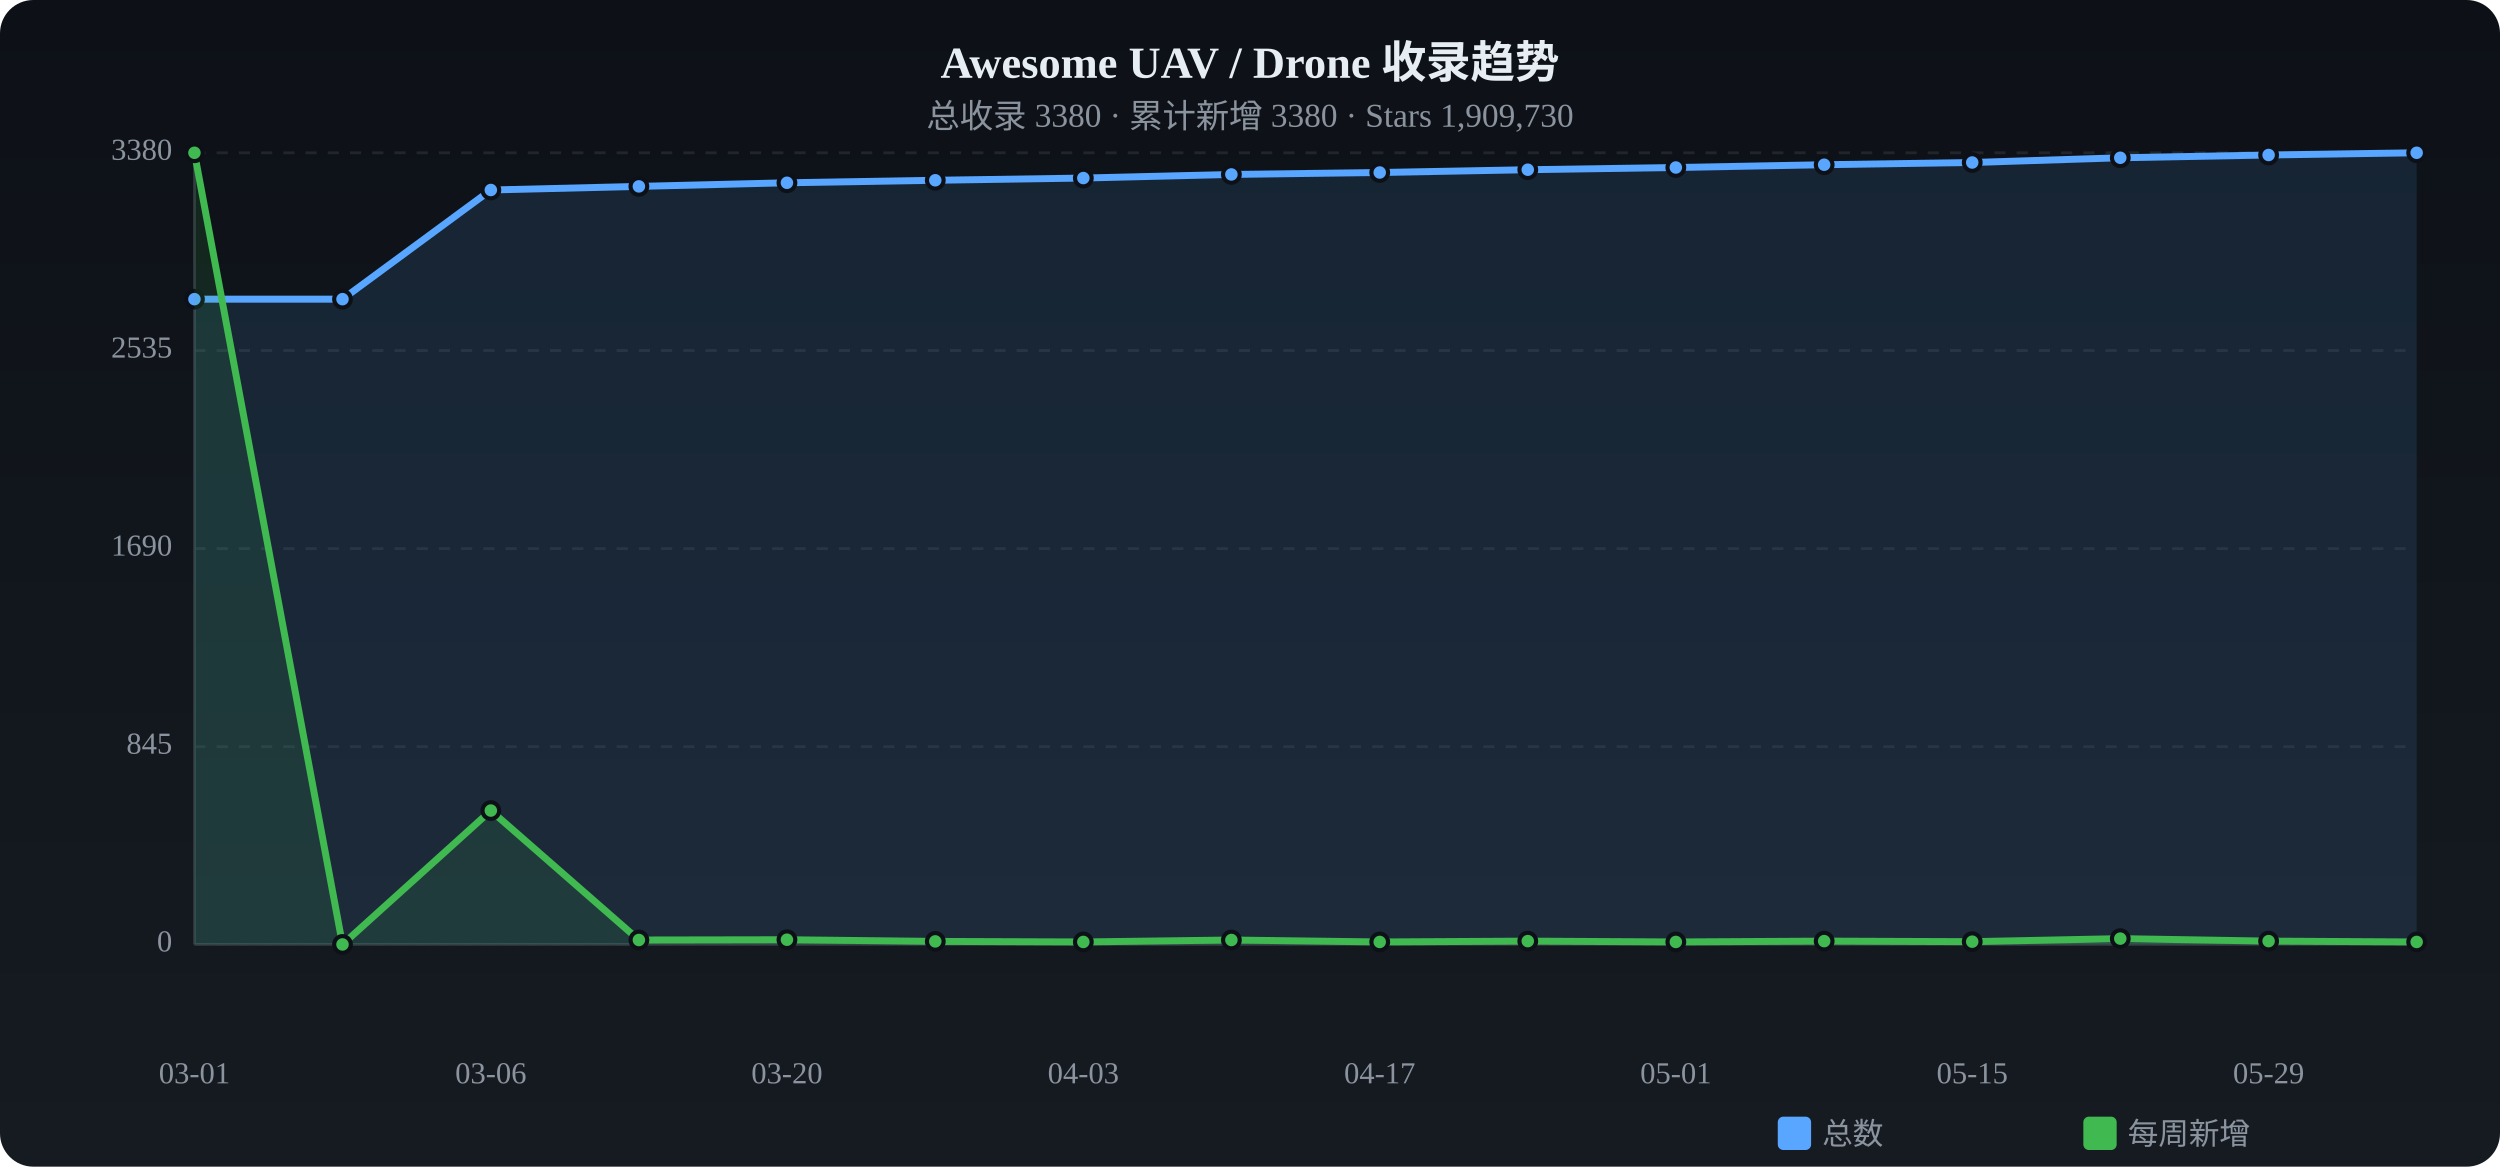
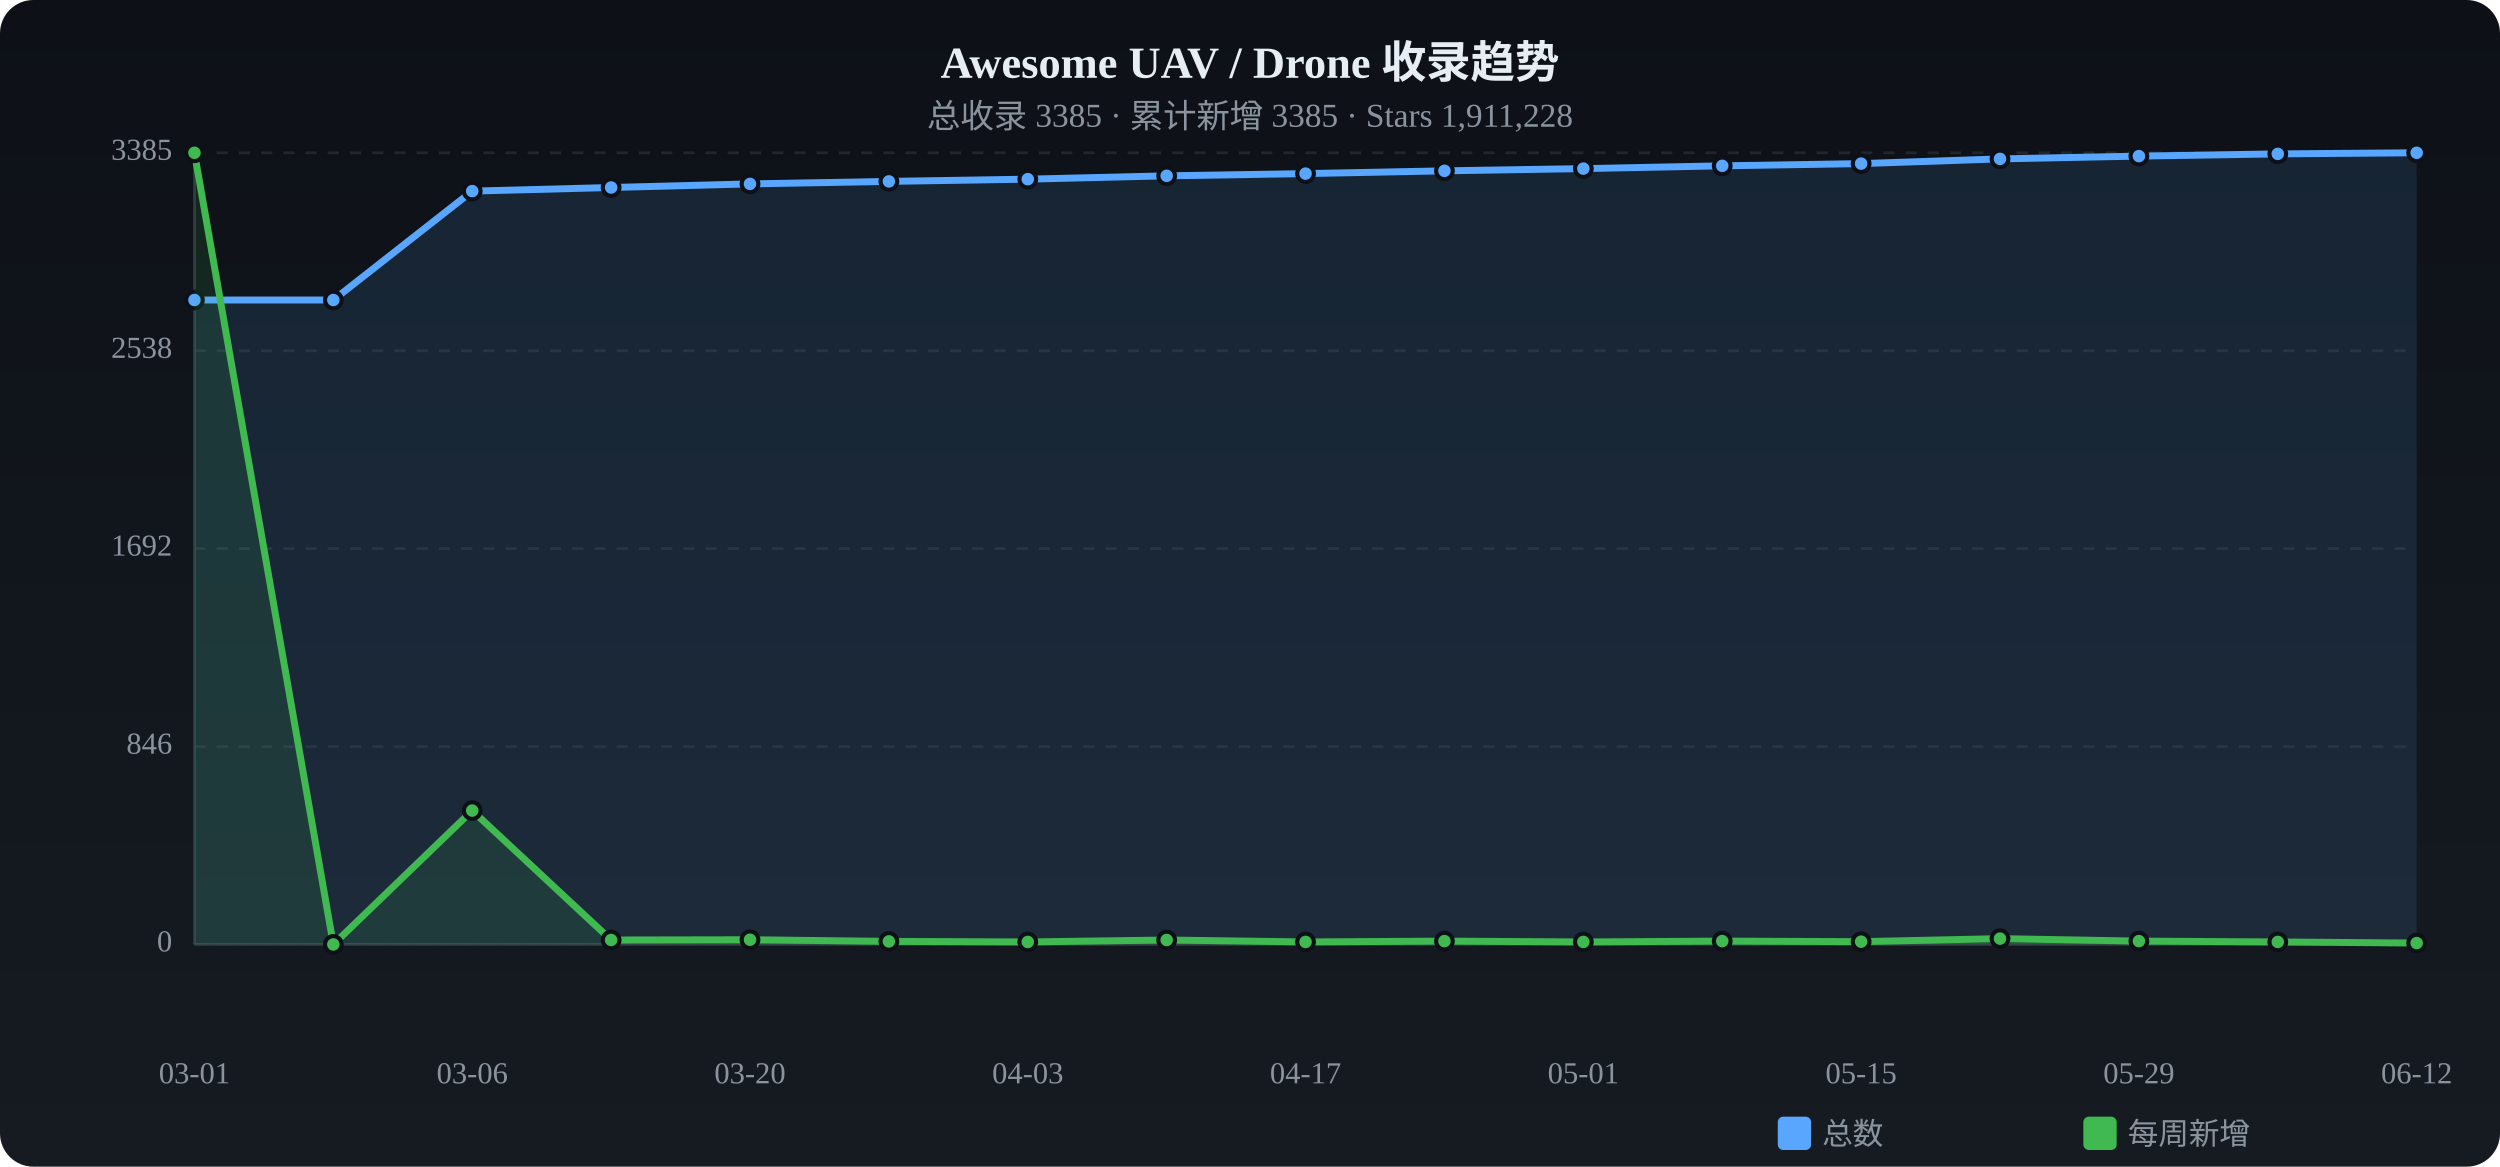
<svg xmlns="http://www.w3.org/2000/svg" viewBox="0 0 900 420" width="900" height="420">
  <defs>
    <linearGradient id="tbg" x1="0%" y1="0%" x2="0%" y2="100%">
      <stop offset="0%" stop-color="#0d1117" />
      <stop offset="100%" stop-color="#161b22" />
    </linearGradient>
  </defs>
  <rect width="900" height="420" rx="12" fill="url(#tbg)" />
  <text x="450.0" y="28" text-anchor="middle" fill="#e6edf3" font-size="16" font-weight="bold">Awesome UAV / Drone 收录趋势</text>
-   <text x="450.0" y="46" text-anchor="middle" fill="#8b949e" font-size="12">总收录 3380 · 累计新增 3380 · Stars 1,909,730</text>
+   <text x="450.0" y="46" text-anchor="middle" fill="#8b949e" font-size="12">总收录 3385 · 累计新增 3385 · Stars 1,911,228</text>
  <text x="62" y="340.0" text-anchor="end" fill="#8b949e" font-size="11" dominant-baseline="middle">0</text>
  <line x1="70" y1="340.0" x2="870" y2="340.0" stroke="#21262d" stroke-dasharray="4 4" />
-   <text x="62" y="268.8" text-anchor="end" fill="#8b949e" font-size="11" dominant-baseline="middle">845</text>
+   <text x="62" y="268.8" text-anchor="end" fill="#8b949e" font-size="11" dominant-baseline="middle">846</text>
  <line x1="70" y1="268.8" x2="870" y2="268.8" stroke="#21262d" stroke-dasharray="4 4" />
-   <text x="62" y="197.5" text-anchor="end" fill="#8b949e" font-size="11" dominant-baseline="middle">1690</text>
+   <text x="62" y="197.5" text-anchor="end" fill="#8b949e" font-size="11" dominant-baseline="middle">1692</text>
  <line x1="70" y1="197.5" x2="870" y2="197.5" stroke="#21262d" stroke-dasharray="4 4" />
-   <text x="62" y="126.2" text-anchor="end" fill="#8b949e" font-size="11" dominant-baseline="middle">2535</text>
-   <line x1="70" y1="126.2" x2="870" y2="126.2" stroke="#21262d" stroke-dasharray="4 4" />
-   <text x="62" y="55.0" text-anchor="end" fill="#8b949e" font-size="11" dominant-baseline="middle">3380</text>
+   <text x="62" y="126.3" text-anchor="end" fill="#8b949e" font-size="11" dominant-baseline="middle">2538</text>
+   <line x1="70" y1="126.3" x2="870" y2="126.3" stroke="#21262d" stroke-dasharray="4 4" />
+   <text x="62" y="55.0" text-anchor="end" fill="#8b949e" font-size="11" dominant-baseline="middle">3385</text>
  <line x1="70" y1="55.0" x2="870" y2="55.0" stroke="#21262d" stroke-dasharray="4 4" />
  <line x1="70" y1="55" x2="70" y2="340" stroke="#30363d" />
  <line x1="70" y1="340" x2="870" y2="340" stroke="#30363d" />
-   <path d="M70.0,107.7 L123.3,107.7 L176.7,68.4 L230.0,67.1 L283.3,65.8 L336.7,64.9 L390.0,64.1 L443.3,62.8 L496.7,62.1 L550.0,61.1 L603.3,60.3 L656.7,59.3 L710.0,58.5 L763.3,56.8 L816.7,55.8 L870.0,55.0 L870.0,340 L70.0,340 Z" fill="#58a6ff" opacity="0.12" />
-   <polyline points="70.0,107.7 123.3,107.7 176.7,68.4 230.0,67.1 283.3,65.8 336.7,64.9 390.0,64.1 443.3,62.8 496.7,62.1 550.0,61.1 603.3,60.3 656.7,59.3 710.0,58.5 763.3,56.8 816.7,55.8 870.0,55.0" fill="none" stroke="#58a6ff" stroke-width="2.5" stroke-linecap="round" stroke-linejoin="round" />
-   <circle cx="70.0" cy="107.7" r="3" fill="#58a6ff" stroke="#0d1117" stroke-width="1.5" />
-   <circle cx="123.3" cy="107.7" r="3" fill="#58a6ff" stroke="#0d1117" stroke-width="1.5" />
-   <circle cx="176.7" cy="68.4" r="3" fill="#58a6ff" stroke="#0d1117" stroke-width="1.5" />
-   <circle cx="230.0" cy="67.1" r="3" fill="#58a6ff" stroke="#0d1117" stroke-width="1.5" />
-   <circle cx="283.3" cy="65.8" r="3" fill="#58a6ff" stroke="#0d1117" stroke-width="1.5" />
-   <circle cx="336.7" cy="64.9" r="3" fill="#58a6ff" stroke="#0d1117" stroke-width="1.5" />
-   <circle cx="390.0" cy="64.1" r="3" fill="#58a6ff" stroke="#0d1117" stroke-width="1.5" />
-   <circle cx="443.3" cy="62.8" r="3" fill="#58a6ff" stroke="#0d1117" stroke-width="1.5" />
-   <circle cx="496.7" cy="62.1" r="3" fill="#58a6ff" stroke="#0d1117" stroke-width="1.5" />
-   <circle cx="550.0" cy="61.1" r="3" fill="#58a6ff" stroke="#0d1117" stroke-width="1.5" />
-   <circle cx="603.3" cy="60.3" r="3" fill="#58a6ff" stroke="#0d1117" stroke-width="1.5" />
-   <circle cx="656.7" cy="59.3" r="3" fill="#58a6ff" stroke="#0d1117" stroke-width="1.5" />
-   <circle cx="710.0" cy="58.5" r="3" fill="#58a6ff" stroke="#0d1117" stroke-width="1.5" />
-   <circle cx="763.3" cy="56.8" r="3" fill="#58a6ff" stroke="#0d1117" stroke-width="1.5" />
-   <circle cx="816.7" cy="55.8" r="3" fill="#58a6ff" stroke="#0d1117" stroke-width="1.5" />
+   <path d="M70.0,108.0 L120.0,108.0 L170.0,68.8 L220.0,67.5 L270.0,66.2 L320.0,65.3 L370.0,64.5 L420.0,63.3 L470.0,62.5 L520.0,61.5 L570.0,60.7 L620.0,59.7 L670.0,58.9 L720.0,57.2 L770.0,56.2 L820.0,55.4 L870.0,55.0 L870.0,340 L70.0,340 Z" fill="#58a6ff" opacity="0.12" />
+   <polyline points="70.0,108.0 120.0,108.0 170.0,68.8 220.0,67.5 270.0,66.2 320.0,65.3 370.0,64.5 420.0,63.3 470.0,62.5 520.0,61.5 570.0,60.7 620.0,59.7 670.0,58.9 720.0,57.2 770.0,56.2 820.0,55.4 870.0,55.0" fill="none" stroke="#58a6ff" stroke-width="2.5" stroke-linecap="round" stroke-linejoin="round" />
+   <circle cx="70.0" cy="108.0" r="3" fill="#58a6ff" stroke="#0d1117" stroke-width="1.5" />
+   <circle cx="120.0" cy="108.0" r="3" fill="#58a6ff" stroke="#0d1117" stroke-width="1.5" />
+   <circle cx="170.0" cy="68.8" r="3" fill="#58a6ff" stroke="#0d1117" stroke-width="1.5" />
+   <circle cx="220.0" cy="67.5" r="3" fill="#58a6ff" stroke="#0d1117" stroke-width="1.5" />
+   <circle cx="270.0" cy="66.2" r="3" fill="#58a6ff" stroke="#0d1117" stroke-width="1.5" />
+   <circle cx="320.0" cy="65.3" r="3" fill="#58a6ff" stroke="#0d1117" stroke-width="1.5" />
+   <circle cx="370.0" cy="64.5" r="3" fill="#58a6ff" stroke="#0d1117" stroke-width="1.5" />
+   <circle cx="420.0" cy="63.3" r="3" fill="#58a6ff" stroke="#0d1117" stroke-width="1.5" />
+   <circle cx="470.0" cy="62.5" r="3" fill="#58a6ff" stroke="#0d1117" stroke-width="1.5" />
+   <circle cx="520.0" cy="61.5" r="3" fill="#58a6ff" stroke="#0d1117" stroke-width="1.5" />
+   <circle cx="570.0" cy="60.7" r="3" fill="#58a6ff" stroke="#0d1117" stroke-width="1.5" />
+   <circle cx="620.0" cy="59.7" r="3" fill="#58a6ff" stroke="#0d1117" stroke-width="1.5" />
+   <circle cx="670.0" cy="58.9" r="3" fill="#58a6ff" stroke="#0d1117" stroke-width="1.5" />
+   <circle cx="720.0" cy="57.2" r="3" fill="#58a6ff" stroke="#0d1117" stroke-width="1.5" />
+   <circle cx="770.0" cy="56.2" r="3" fill="#58a6ff" stroke="#0d1117" stroke-width="1.5" />
+   <circle cx="820.0" cy="55.4" r="3" fill="#58a6ff" stroke="#0d1117" stroke-width="1.5" />
  <circle cx="870.0" cy="55.0" r="3" fill="#58a6ff" stroke="#0d1117" stroke-width="1.5" />
-   <path d="M70.0,55.0 L123.3,340.0 L176.7,291.8 L230.0,338.4 L283.3,338.3 L336.7,338.9 L390.0,339.1 L443.3,338.4 L496.7,339.1 L550.0,338.8 L603.3,339.1 L656.7,338.8 L710.0,339.0 L763.3,337.9 L816.7,338.8 L870.0,339.1 L870.0,340 L70.0,340 Z" fill="#3fb950" opacity="0.12" />
-   <polyline points="70.0,55.0 123.3,340.0 176.7,291.8 230.0,338.4 283.3,338.3 336.7,338.9 390.0,339.1 443.3,338.4 496.7,339.1 550.0,338.8 603.3,339.1 656.7,338.8 710.0,339.0 763.3,337.9 816.7,338.8 870.0,339.1" fill="none" stroke="#3fb950" stroke-width="2.5" stroke-linecap="round" stroke-linejoin="round" />
+   <path d="M70.0,55.0 L120.0,340.0 L170.0,291.8 L220.0,338.4 L270.0,338.3 L320.0,338.9 L370.0,339.1 L420.0,338.4 L470.0,339.1 L520.0,338.8 L570.0,339.1 L620.0,338.8 L670.0,339.0 L720.0,337.9 L770.0,338.8 L820.0,339.1 L870.0,339.5 L870.0,340 L70.0,340 Z" fill="#3fb950" opacity="0.12" />
+   <polyline points="70.0,55.0 120.0,340.0 170.0,291.8 220.0,338.4 270.0,338.3 320.0,338.9 370.0,339.1 420.0,338.4 470.0,339.1 520.0,338.8 570.0,339.1 620.0,338.8 670.0,339.0 720.0,337.9 770.0,338.8 820.0,339.1 870.0,339.5" fill="none" stroke="#3fb950" stroke-width="2.5" stroke-linecap="round" stroke-linejoin="round" />
  <circle cx="70.0" cy="55.0" r="3" fill="#3fb950" stroke="#0d1117" stroke-width="1.5" />
-   <circle cx="123.3" cy="340.0" r="3" fill="#3fb950" stroke="#0d1117" stroke-width="1.5" />
-   <circle cx="176.7" cy="291.8" r="3" fill="#3fb950" stroke="#0d1117" stroke-width="1.5" />
-   <circle cx="230.0" cy="338.4" r="3" fill="#3fb950" stroke="#0d1117" stroke-width="1.5" />
-   <circle cx="283.3" cy="338.3" r="3" fill="#3fb950" stroke="#0d1117" stroke-width="1.5" />
-   <circle cx="336.7" cy="338.9" r="3" fill="#3fb950" stroke="#0d1117" stroke-width="1.5" />
-   <circle cx="390.0" cy="339.1" r="3" fill="#3fb950" stroke="#0d1117" stroke-width="1.5" />
-   <circle cx="443.3" cy="338.4" r="3" fill="#3fb950" stroke="#0d1117" stroke-width="1.5" />
-   <circle cx="496.7" cy="339.1" r="3" fill="#3fb950" stroke="#0d1117" stroke-width="1.5" />
-   <circle cx="550.0" cy="338.8" r="3" fill="#3fb950" stroke="#0d1117" stroke-width="1.5" />
-   <circle cx="603.3" cy="339.1" r="3" fill="#3fb950" stroke="#0d1117" stroke-width="1.5" />
-   <circle cx="656.7" cy="338.8" r="3" fill="#3fb950" stroke="#0d1117" stroke-width="1.5" />
-   <circle cx="710.0" cy="339.0" r="3" fill="#3fb950" stroke="#0d1117" stroke-width="1.5" />
-   <circle cx="763.3" cy="337.9" r="3" fill="#3fb950" stroke="#0d1117" stroke-width="1.5" />
-   <circle cx="816.7" cy="338.8" r="3" fill="#3fb950" stroke="#0d1117" stroke-width="1.5" />
-   <circle cx="870.0" cy="339.1" r="3" fill="#3fb950" stroke="#0d1117" stroke-width="1.5" />
+   <circle cx="120.0" cy="340.0" r="3" fill="#3fb950" stroke="#0d1117" stroke-width="1.5" />
+   <circle cx="170.0" cy="291.8" r="3" fill="#3fb950" stroke="#0d1117" stroke-width="1.5" />
+   <circle cx="220.0" cy="338.4" r="3" fill="#3fb950" stroke="#0d1117" stroke-width="1.5" />
+   <circle cx="270.0" cy="338.3" r="3" fill="#3fb950" stroke="#0d1117" stroke-width="1.5" />
+   <circle cx="320.0" cy="338.9" r="3" fill="#3fb950" stroke="#0d1117" stroke-width="1.5" />
+   <circle cx="370.0" cy="339.1" r="3" fill="#3fb950" stroke="#0d1117" stroke-width="1.5" />
+   <circle cx="420.0" cy="338.4" r="3" fill="#3fb950" stroke="#0d1117" stroke-width="1.5" />
+   <circle cx="470.0" cy="339.1" r="3" fill="#3fb950" stroke="#0d1117" stroke-width="1.5" />
+   <circle cx="520.0" cy="338.8" r="3" fill="#3fb950" stroke="#0d1117" stroke-width="1.5" />
+   <circle cx="570.0" cy="339.1" r="3" fill="#3fb950" stroke="#0d1117" stroke-width="1.5" />
+   <circle cx="620.0" cy="338.8" r="3" fill="#3fb950" stroke="#0d1117" stroke-width="1.5" />
+   <circle cx="670.0" cy="339.0" r="3" fill="#3fb950" stroke="#0d1117" stroke-width="1.5" />
+   <circle cx="720.0" cy="337.9" r="3" fill="#3fb950" stroke="#0d1117" stroke-width="1.5" />
+   <circle cx="770.0" cy="338.8" r="3" fill="#3fb950" stroke="#0d1117" stroke-width="1.5" />
+   <circle cx="820.0" cy="339.1" r="3" fill="#3fb950" stroke="#0d1117" stroke-width="1.5" />
+   <circle cx="870.0" cy="339.5" r="3" fill="#3fb950" stroke="#0d1117" stroke-width="1.5" />
  <text x="70.0" y="390" text-anchor="middle" fill="#8b949e" font-size="11">03-01</text>
-   <text x="176.7" y="390" text-anchor="middle" fill="#8b949e" font-size="11">03-06</text>
-   <text x="283.3" y="390" text-anchor="middle" fill="#8b949e" font-size="11">03-20</text>
-   <text x="390.0" y="390" text-anchor="middle" fill="#8b949e" font-size="11">04-03</text>
-   <text x="496.7" y="390" text-anchor="middle" fill="#8b949e" font-size="11">04-17</text>
-   <text x="603.3" y="390" text-anchor="middle" fill="#8b949e" font-size="11">05-01</text>
-   <text x="710.0" y="390" text-anchor="middle" fill="#8b949e" font-size="11">05-15</text>
-   <text x="816.7" y="390" text-anchor="middle" fill="#8b949e" font-size="11">05-29</text>
+   <text x="170.0" y="390" text-anchor="middle" fill="#8b949e" font-size="11">03-06</text>
+   <text x="270.0" y="390" text-anchor="middle" fill="#8b949e" font-size="11">03-20</text>
+   <text x="370.0" y="390" text-anchor="middle" fill="#8b949e" font-size="11">04-03</text>
+   <text x="470.0" y="390" text-anchor="middle" fill="#8b949e" font-size="11">04-17</text>
+   <text x="570.0" y="390" text-anchor="middle" fill="#8b949e" font-size="11">05-01</text>
+   <text x="670.0" y="390" text-anchor="middle" fill="#8b949e" font-size="11">05-15</text>
+   <text x="770.0" y="390" text-anchor="middle" fill="#8b949e" font-size="11">05-29</text>
+   <text x="870.0" y="390" text-anchor="middle" fill="#8b949e" font-size="11">06-12</text>
  <rect x="640" y="402" width="12" height="12" rx="2" fill="#58a6ff" />
  <text x="656" y="412" fill="#8b949e" font-size="11">总数</text>
  <rect x="750" y="402" width="12" height="12" rx="2" fill="#3fb950" />
  <text x="766" y="412" fill="#8b949e" font-size="11">每周新增</text>
</svg>
